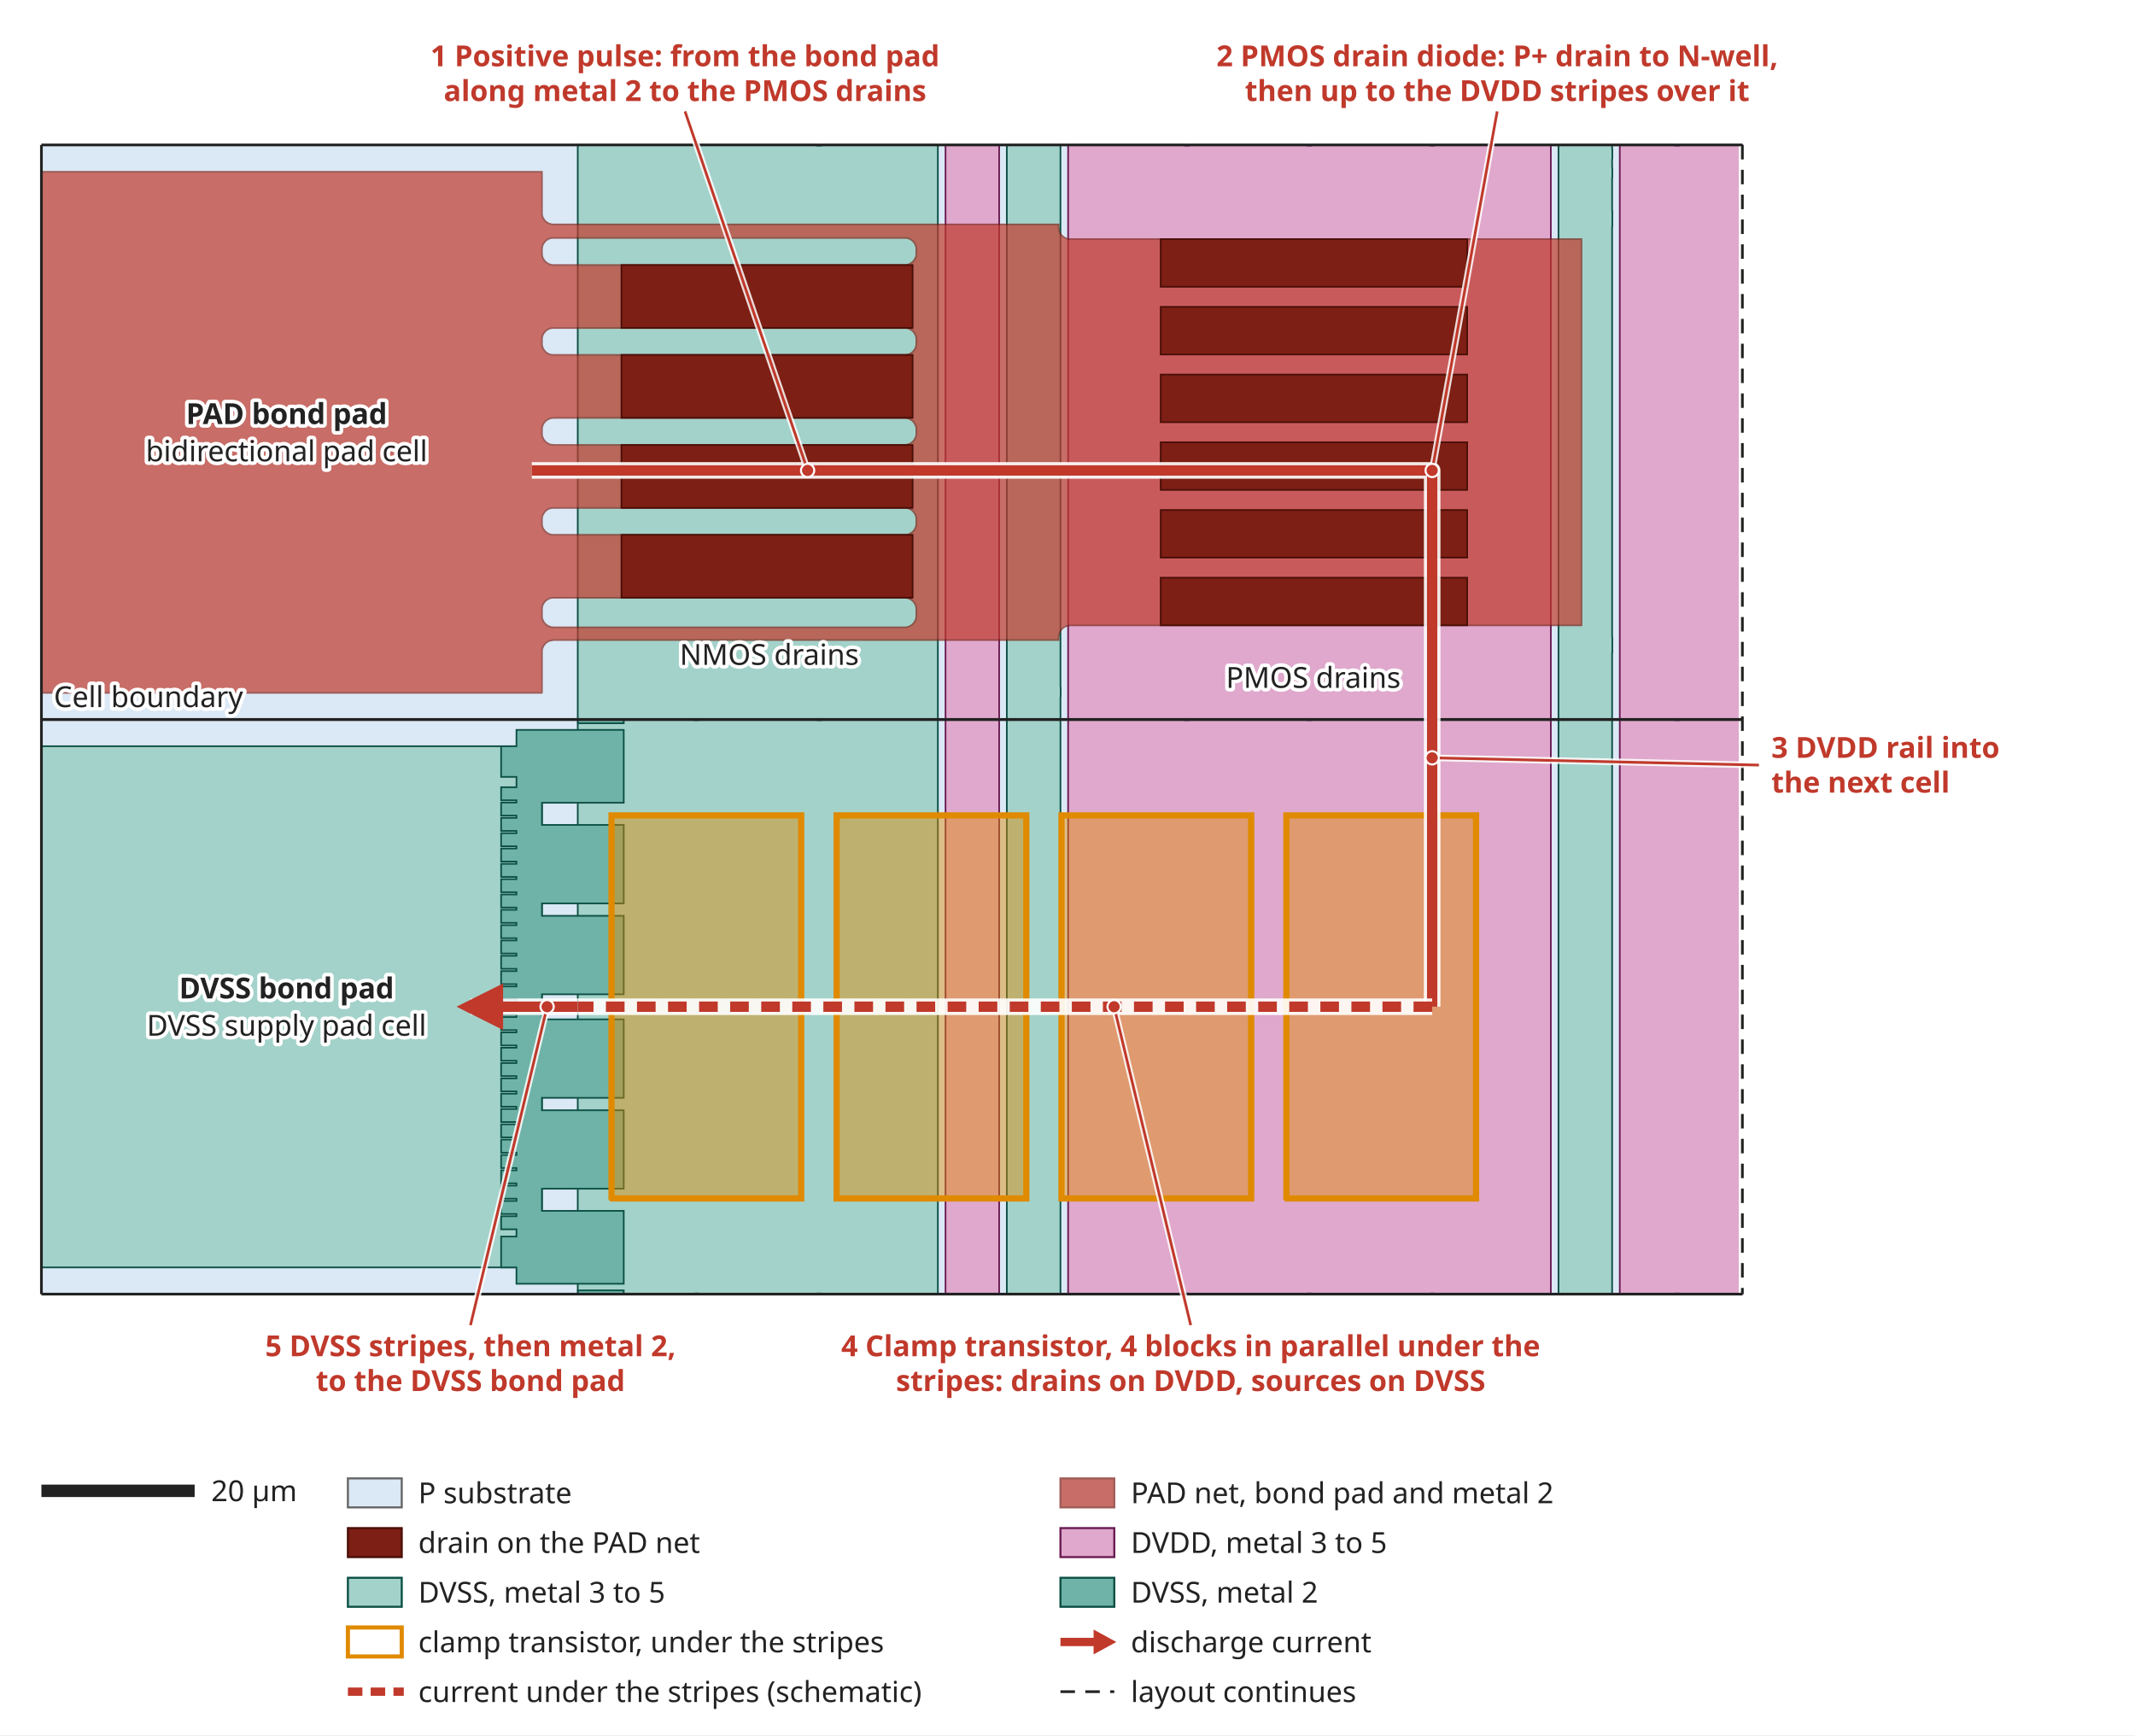
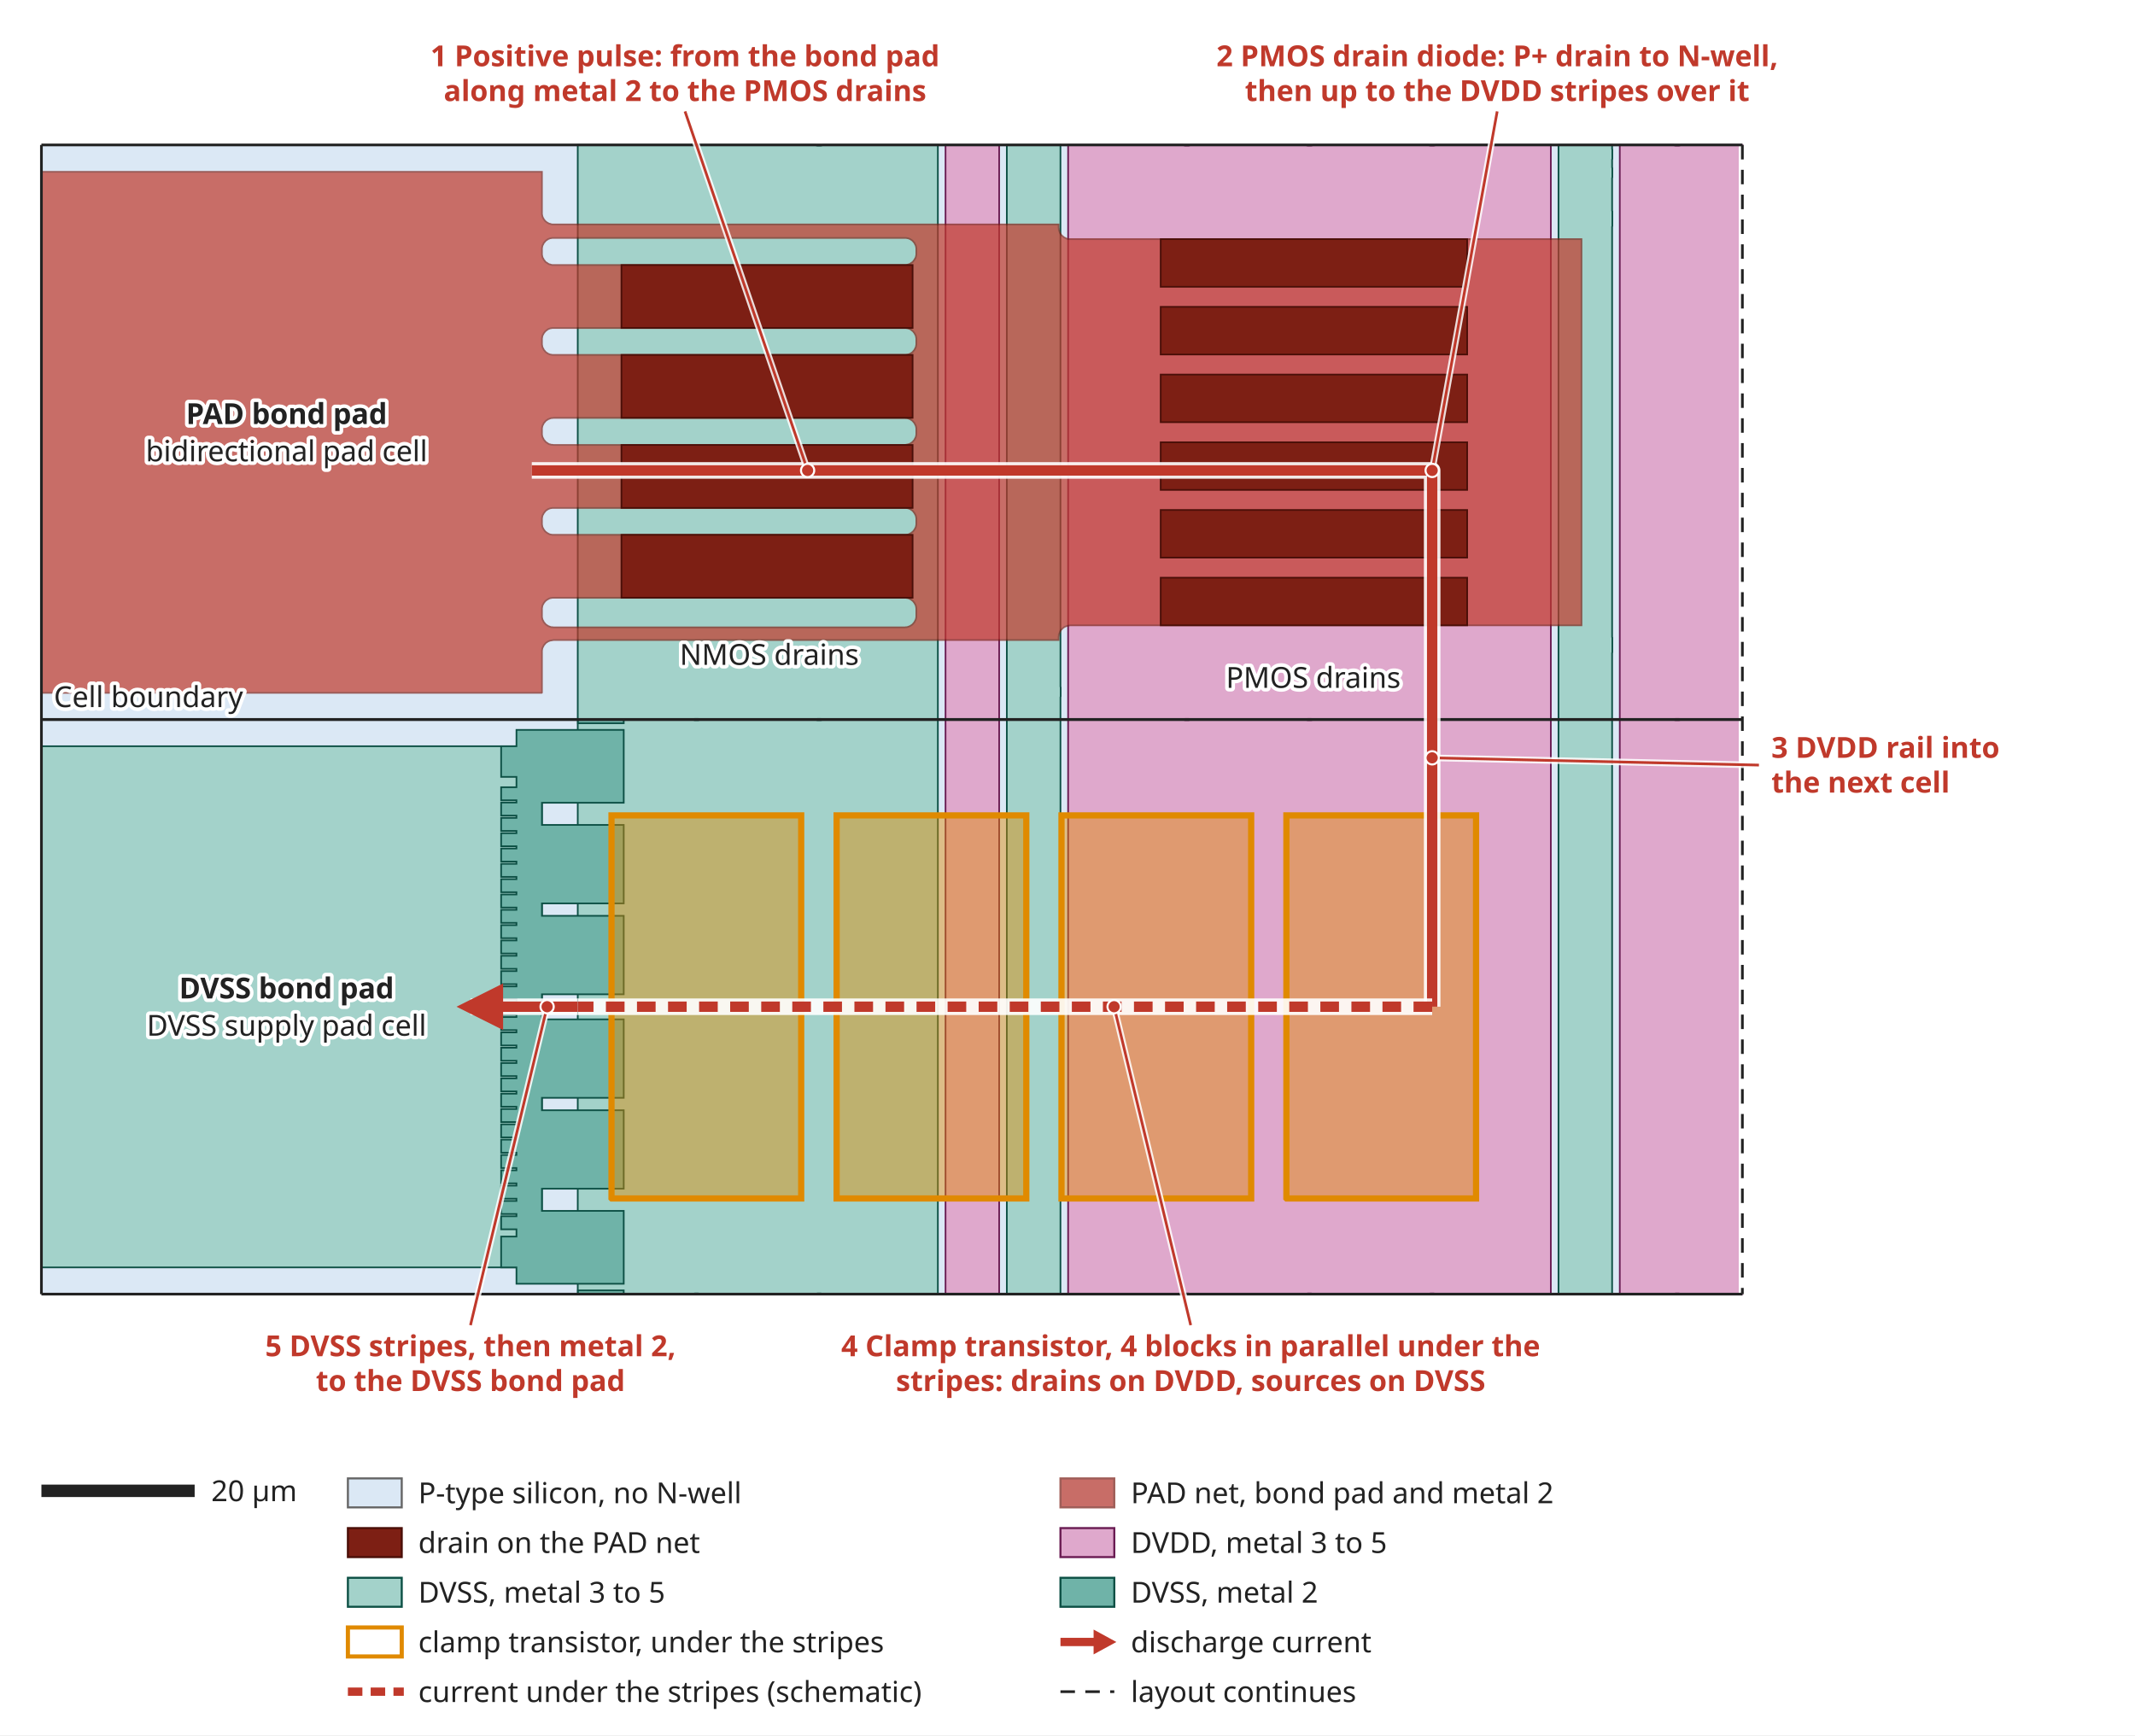
<svg xmlns="http://www.w3.org/2000/svg" width="1031" height="838" viewBox="0 0 1031 838" font-family="sans-serif">
  <defs>
    <pattern id="hatch" width="6" height="6" patternUnits="userSpaceOnUse" patternTransform="rotate(45)">
      <line x1="0" y1="0" x2="0" y2="6" stroke="#222222" stroke-width="1.2" />
    </pattern>
    <marker id="arrow-hot" viewBox="0 0 10 10" refX="7" refY="5" markerWidth="4.5" markerHeight="4.5" orient="auto">
      <path d="M0,0 L10,5 L0,10 z" fill="#c0392b" />
-     </marker>
-     <marker id="arrow-clamp" viewBox="0 0 10 10" refX="7" refY="5" markerWidth="4.5" markerHeight="4.5" orient="auto">
-       <path d="M0,0 L10,5 L0,10 z" fill="#e08a00" />
-     </marker>
-     <marker id="arrow-second" viewBox="0 0 10 10" refX="7" refY="5" markerWidth="4.5" markerHeight="4.5" orient="auto">
-       <path d="M0,0 L10,5 L0,10 z" fill="#1f4e9c" />
    </marker>
    <marker id="arrow-snap" viewBox="0 0 10 10" refX="7" refY="5" markerWidth="4.5" markerHeight="4.5" orient="auto">
      <path d="M0,0 L10,5 L0,10 z" fill="#8e44ad" />
    </marker>
  </defs>
  <rect width="1031" height="838" fill="#ffffff" />
  <rect x="20.0" y="70.0" width="821.4" height="555.0" fill="#dbe8f5" />
  <path d="M515.9,70.0L571.2,70.0L571.3,70.0L571.3,70.0L571.8,70.2L572.3,70.3L572.9,70.3L573.4,70.3L574.0,70.3L574.5,70.2L575.0,70.0L575.0,70.0L575.1,70.0L630.4,70.0L630.5,70.0L630.5,70.0L631.0,70.2L631.5,70.3L632.1,70.3L632.6,70.3L633.2,70.3L633.7,70.2L634.2,70.0L634.2,70.0L634.3,70.0L689.6,70.0L689.7,70.0L689.7,70.0L690.2,70.2L690.7,70.3L691.3,70.3L691.8,70.3L692.4,70.3L692.9,70.2L693.4,70.0L693.4,70.0L693.5,70.0L748.8,70.0L748.9,70.0L748.9,70.1L748.9,347.4L748.9,347.5L748.8,347.5L693.5,347.5L693.4,347.5L693.4,347.5L692.9,347.3L692.4,347.2L691.8,347.2L691.3,347.2L690.7,347.2L690.2,347.3L689.7,347.5L689.7,347.5L689.6,347.5L634.3,347.5L634.2,347.5L634.2,347.5L633.7,347.3L633.2,347.2L632.6,347.2L632.1,347.2L631.5,347.2L631.0,347.3L630.5,347.5L630.5,347.5L630.4,347.5L575.1,347.5L575.0,347.5L575.0,347.5L574.5,347.3L574.0,347.2L573.4,347.2L572.9,347.2L572.3,347.2L571.8,347.3L571.3,347.5L571.3,347.5L571.2,347.5L515.9,347.5L515.8,347.5L515.8,347.4L515.8,70.1L515.8,70.0ZM782.3,70.0L808.0,70.0L808.1,70.0L808.1,70.0L808.6,70.2L809.1,70.3L809.7,70.3L810.2,70.3L810.8,70.3L811.3,70.2L811.8,70.0L811.8,70.0L811.9,70.0L841.4,70.0L841.4,347.5L811.9,347.5L811.8,347.5L811.8,347.5L811.3,347.3L810.8,347.2L810.2,347.2L809.7,347.2L809.1,347.2L808.6,347.3L808.1,347.5L808.1,347.5L808.0,347.5L782.3,347.5L782.2,347.5L782.2,347.4L782.2,70.1L782.2,70.0ZM456.7,70.0L482.4,70.0L482.5,70.0L482.5,70.1L482.5,347.4L482.5,347.5L482.4,347.5L456.7,347.5L456.6,347.5L456.6,347.4L456.6,70.1L456.6,70.0Z" fill="#dfa8cc" stroke="#6a1c53" stroke-width="0.8" fill-rule="evenodd" opacity="1.0" />
  <path d="M752.7,70.0L778.4,70.0L778.5,70.0L778.5,70.1L778.5,71.3L778.5,72.0L778.6,72.2L778.6,72.2L778.6,72.5L778.6,72.6L778.6,76.4L778.6,76.5L778.6,76.8L778.6,76.8L778.5,77.0L778.5,77.7L778.5,80.2L778.5,80.9L778.6,81.1L778.6,81.1L778.6,81.4L778.6,81.5L778.6,85.3L778.6,85.4L778.6,85.7L778.6,85.7L778.5,85.9L778.5,86.6L778.5,101.1L778.5,101.8L778.6,102.0L778.6,102.0L778.6,102.3L778.6,102.4L778.6,108.8L778.6,109.0L778.6,109.2L778.6,109.2L778.5,109.5L778.5,110.1L778.5,307.0L778.5,307.7L778.6,307.9L778.6,307.9L778.6,308.2L778.6,308.3L778.6,314.7L778.6,314.8L778.6,315.1L778.6,315.1L778.5,315.3L778.5,316.0L778.5,347.4L778.5,347.5L778.4,347.5L752.7,347.5L752.6,347.5L752.6,347.4L752.6,70.1L752.6,70.0ZM279.1,70.0L334.4,70.0L334.5,70.0L334.5,70.0L335.0,70.2L335.5,70.3L336.1,70.3L336.6,70.3L337.2,70.3L337.7,70.2L338.2,70.0L338.2,70.0L338.3,70.0L393.6,70.0L393.7,70.0L393.7,70.0L394.2,70.2L394.7,70.3L395.3,70.3L395.8,70.3L396.4,70.3L396.9,70.2L397.4,70.0L397.4,70.0L397.5,70.0L452.8,70.0L452.9,70.0L452.9,70.1L452.9,347.4L452.9,347.5L452.8,347.5L397.5,347.5L397.4,347.5L397.4,347.5L396.9,347.3L396.4,347.2L395.8,347.2L395.3,347.2L394.7,347.2L394.2,347.3L393.7,347.5L393.7,347.5L393.6,347.5L338.3,347.5L338.2,347.5L338.2,347.5L337.7,347.3L337.2,347.2L336.6,347.2L336.1,347.2L335.5,347.2L335.0,347.3L334.5,347.5L334.5,347.5L334.4,347.5L279.1,347.5L279.0,347.5L279.0,347.4L279.0,70.1L279.0,70.0ZM486.3,70.0L512.0,70.0L512.1,70.0L512.1,70.1L512.1,330.9L512.1,331.6L512.2,332.0L512.2,332.1L512.2,332.3L512.2,336.0L512.2,336.2L512.2,336.3L512.1,336.7L512.1,337.4L512.1,347.4L512.1,347.5L512.0,347.5L486.3,347.5L486.2,347.5L486.2,347.4L486.2,70.1L486.2,70.0Z" fill="#a3d2ca" stroke="#0d5045" stroke-width="0.8" fill-rule="evenodd" opacity="1.0" />
  <path d="M515.9,347.5L571.2,347.5L571.3,347.5L571.3,347.5L571.8,347.7L572.3,347.8L572.9,347.8L573.4,347.8L574.0,347.8L574.5,347.7L575.0,347.5L575.0,347.5L575.1,347.5L630.4,347.5L630.5,347.5L630.5,347.5L631.0,347.7L631.5,347.8L632.1,347.8L632.6,347.8L633.2,347.8L633.7,347.7L634.2,347.5L634.2,347.5L634.3,347.5L689.6,347.5L689.7,347.5L689.7,347.5L690.2,347.7L690.7,347.8L691.3,347.8L691.8,347.8L692.4,347.8L692.9,347.7L693.4,347.5L693.4,347.5L693.5,347.5L748.8,347.5L748.9,347.5L748.9,347.6L748.9,624.9L748.9,625.0L748.8,625.0L693.5,625.0L693.4,625.0L693.4,625.0L692.9,624.8L692.4,624.7L691.8,624.7L691.3,624.7L690.7,624.7L690.2,624.8L689.7,625.0L689.7,625.0L689.6,625.0L634.3,625.0L634.2,625.0L634.2,625.0L633.7,624.8L633.2,624.7L632.6,624.7L632.1,624.7L631.5,624.7L631.0,624.8L630.5,625.0L630.5,625.0L630.4,625.0L575.1,625.0L575.0,625.0L575.0,625.0L574.5,624.8L574.0,624.7L573.4,624.7L572.9,624.7L572.3,624.7L571.8,624.8L571.3,625.0L571.3,625.0L571.2,625.0L515.9,625.0L515.8,625.0L515.8,624.9L515.8,347.6L515.8,347.5ZM782.3,347.5L808.0,347.5L808.1,347.5L808.1,347.5L808.6,347.7L809.1,347.8L809.7,347.8L810.2,347.8L810.8,347.8L811.3,347.7L811.8,347.5L811.8,347.5L811.9,347.5L841.4,347.5L841.4,625.0L811.9,625.0L811.8,625.0L811.8,625.0L811.3,624.8L810.8,624.7L810.2,624.7L809.7,624.7L809.1,624.7L808.6,624.8L808.1,625.0L808.1,625.0L808.0,625.0L782.3,625.0L782.2,625.0L782.2,624.9L782.2,347.6L782.2,347.5ZM456.7,347.5L482.4,347.5L482.5,347.5L482.5,347.6L482.5,624.9L482.5,625.0L482.4,625.0L456.7,625.0L456.6,625.0L456.6,624.9L456.6,347.6L456.6,347.5Z" fill="#dfa8cc" stroke="#6a1c53" stroke-width="0.8" fill-rule="evenodd" opacity="1.0" />
  <path d="M279.1,347.5L334.4,347.5L334.5,347.5L334.5,347.5L335.0,347.7L335.5,347.8L336.1,347.8L336.6,347.8L337.2,347.8L337.7,347.7L338.2,347.5L338.2,347.5L338.3,347.5L393.6,347.5L393.7,347.5L393.7,347.5L394.2,347.7L394.7,347.8L395.3,347.8L395.8,347.8L396.4,347.8L396.9,347.7L397.4,347.5L397.4,347.5L397.5,347.5L452.8,347.5L452.9,347.5L452.9,347.6L452.9,624.9L452.9,625.0L452.8,625.0L397.5,625.0L397.4,625.0L397.4,625.0L396.9,624.8L396.4,624.7L395.8,624.7L395.3,624.7L394.7,624.7L394.2,624.8L393.7,625.0L393.7,625.0L393.6,625.0L338.3,625.0L338.2,625.0L338.2,625.0L337.7,624.8L337.2,624.7L336.6,624.7L336.1,624.7L335.5,624.7L335.0,624.8L334.5,625.0L334.5,625.0L334.4,625.0L279.1,625.0L279.0,625.0L279.0,624.9L279.0,347.6L279.0,347.5ZM20.1,360.4L261.6,360.4L261.7,360.5L261.7,360.6L261.7,611.9L261.7,612.0L261.6,612.1L20.1,612.1L20.0,612.0L20.0,611.9L20.0,360.6L20.0,360.5ZM752.7,347.5L778.4,347.5L778.5,347.5L778.5,347.6L778.5,624.9L778.5,625.0L778.4,625.0L752.7,625.0L752.6,625.0L752.6,624.9L752.6,347.6L752.6,347.5ZM486.3,347.5L512.0,347.5L512.1,347.5L512.1,347.6L512.1,624.9L512.1,625.0L512.0,625.0L486.3,625.0L486.2,625.0L486.2,624.9L486.2,347.6L486.2,347.5Z" fill="#a3d2ca" stroke="#0d5045" stroke-width="0.8" fill-rule="evenodd" opacity="1.0" />
  <path d="M249.4,352.5L270.4,352.5L271.4,352.5L301.2,352.5L301.2,387.7L271.4,387.7L270.4,387.7L261.7,387.7L261.7,398.4L270.4,398.4L271.4,398.4L301.2,398.4L301.2,436.3L271.4,436.3L270.4,436.3L261.7,436.3L261.7,442.3L270.4,442.3L271.4,442.3L301.2,442.3L301.2,480.2L271.4,480.2L270.4,480.2L261.7,480.2L261.7,492.3L270.4,492.3L271.4,492.3L301.2,492.3L301.2,530.2L271.4,530.2L270.4,530.2L261.7,530.2L261.7,536.2L270.4,536.2L271.4,536.2L301.2,536.2L301.2,574.1L271.4,574.1L270.4,574.1L261.7,574.1L261.7,584.8L270.4,584.8L271.4,584.8L301.2,584.8L301.2,620.0L271.4,620.0L270.4,620.0L249.4,620.0L249.4,612.1L242.0,612.1L242.0,597.2L249.4,597.2L249.4,593.7L242.0,593.7L242.0,587.4L249.4,587.4L249.4,586.3L242.0,586.3L242.0,580.0L249.4,580.0L249.4,578.9L242.0,578.9L242.0,572.6L249.4,572.6L249.4,571.5L242.0,571.5L242.0,565.2L249.4,565.2L249.4,564.1L242.0,564.1L242.0,557.8L249.4,557.8L249.4,556.7L242.0,556.7L242.0,550.4L249.4,550.4L249.4,549.3L242.0,549.3L242.0,543.0L249.4,543.0L249.4,541.9L242.0,541.9L242.0,535.6L249.4,535.6L249.4,534.5L242.0,534.5L242.0,528.2L249.4,528.2L249.4,527.1L242.0,527.1L242.0,520.8L249.4,520.8L249.4,519.7L242.0,519.7L242.0,513.4L249.4,513.4L249.4,512.3L242.0,512.3L242.0,506.0L249.4,506.0L249.4,504.9L242.0,504.9L242.0,498.6L249.4,498.6L249.4,497.5L242.0,497.5L242.0,491.2L249.4,491.2L249.4,490.1L242.0,490.1L242.0,483.8L249.4,483.8L249.4,482.7L242.0,482.7L242.0,476.4L249.4,476.4L249.4,475.3L242.0,475.3L242.0,469.0L249.4,469.0L249.4,467.9L242.0,467.9L242.0,461.6L249.4,461.6L249.4,460.5L242.0,460.5L242.0,454.2L249.4,454.2L249.4,453.1L242.0,453.1L242.0,446.8L249.4,446.8L249.4,445.7L242.0,445.7L242.0,439.4L249.4,439.4L249.4,438.3L242.0,438.3L242.0,432.0L249.4,432.0L249.4,430.9L242.0,430.9L242.0,424.6L249.4,424.6L249.4,423.5L242.0,423.5L242.0,417.2L249.4,417.2L249.4,416.1L242.0,416.1L242.0,409.8L249.4,409.8L249.4,408.7L242.0,408.7L242.0,402.4L249.4,402.4L249.4,401.3L242.0,401.3L242.0,395.0L249.4,395.0L249.4,393.9L242.0,393.9L242.0,387.6L249.4,387.6L249.4,386.5L242.0,386.5L242.0,380.2L249.4,380.2L249.4,375.2L242.0,375.2L242.0,360.4L249.4,360.4ZM279.1,623.2L301.2,623.2L301.2,625.0L279.1,625.0L279.1,624.6ZM279.1,347.5L301.2,347.5L301.2,349.3L279.1,349.3L279.1,347.9Z" fill="#6fb3a8" stroke="#0d5045" stroke-width="0.8" fill-rule="evenodd" opacity="1.0" />
  <path d="M621.2,393.8L622.6,393.8L625.7,393.8L627.1,393.8L630.3,393.8L631.6,393.8L634.8,393.8L636.1,393.8L639.3,393.8L640.6,393.8L643.8,393.8L645.1,393.8L648.3,393.8L649.6,393.8L652.8,393.8L654.2,393.8L657.3,393.8L658.7,393.8L661.9,393.8L663.2,393.8L666.4,393.8L667.7,393.8L670.9,393.8L672.2,393.8L675.4,393.8L676.7,393.8L679.9,393.8L681.2,393.8L684.4,393.8L685.8,393.8L688.9,393.8L690.3,393.8L693.5,393.8L694.8,393.8L698.0,393.8L699.3,393.8L702.5,393.8L703.8,393.8L707.0,393.8L708.3,393.8L711.5,393.8L712.8,393.8L712.8,578.8L711.5,578.8L708.3,578.8L707.0,578.8L703.8,578.8L702.5,578.8L699.3,578.8L698.0,578.8L694.8,578.8L693.5,578.8L690.3,578.8L688.9,578.8L685.8,578.8L684.4,578.8L681.2,578.8L679.9,578.8L676.7,578.8L675.4,578.8L672.2,578.8L670.9,578.8L667.7,578.8L666.4,578.8L663.2,578.8L661.9,578.8L658.7,578.8L657.3,578.8L654.2,578.8L652.8,578.8L649.6,578.8L648.3,578.8L645.1,578.8L643.8,578.8L640.6,578.8L639.3,578.8L636.1,578.8L634.8,578.8L631.6,578.8L630.3,578.8L627.1,578.8L625.7,578.8L622.6,578.8L621.2,578.8ZM512.6,393.8L513.9,393.8L517.1,393.8L518.4,393.8L521.6,393.8L523.0,393.8L526.1,393.8L527.5,393.8L530.7,393.8L532.0,393.8L535.2,393.8L536.5,393.8L539.7,393.8L541.0,393.8L544.2,393.8L545.5,393.8L548.7,393.8L550.0,393.8L553.2,393.8L554.6,393.8L557.7,393.8L559.1,393.8L562.3,393.8L563.6,393.8L566.8,393.8L568.1,393.8L571.3,393.8L572.6,393.8L575.8,393.8L577.1,393.8L580.3,393.8L581.6,393.8L584.8,393.8L586.2,393.8L589.3,393.8L590.7,393.8L593.9,393.8L595.2,393.8L598.4,393.8L599.7,393.8L602.9,393.8L604.2,393.8L604.2,578.8L602.9,578.8L599.7,578.8L598.4,578.8L595.2,578.8L593.9,578.8L590.7,578.8L589.3,578.8L586.2,578.8L584.8,578.8L581.6,578.8L580.3,578.8L577.1,578.8L575.8,578.8L572.6,578.8L571.3,578.8L568.1,578.8L566.8,578.8L563.6,578.8L562.3,578.8L559.1,578.8L557.7,578.8L554.6,578.8L553.2,578.8L550.0,578.8L548.7,578.8L545.5,578.8L544.2,578.8L541.0,578.8L539.7,578.8L536.5,578.8L535.2,578.8L532.0,578.8L530.7,578.8L527.5,578.8L526.1,578.8L523.0,578.8L521.6,578.8L518.4,578.8L517.1,578.8L513.9,578.8L512.6,578.8ZM404.0,393.8L405.3,393.8L408.5,393.8L409.8,393.8L413.0,393.8L414.3,393.8L417.5,393.8L418.8,393.8L422.0,393.8L423.4,393.8L426.5,393.8L427.9,393.8L431.1,393.8L432.4,393.8L435.6,393.8L436.9,393.8L440.1,393.8L441.4,393.8L444.6,393.8L445.9,393.8L449.1,393.8L450.4,393.8L453.6,393.8L455.0,393.8L458.1,393.8L459.5,393.8L462.6,393.8L464.0,393.8L467.2,393.8L468.5,393.8L471.7,393.8L473.0,393.8L476.2,393.8L477.5,393.8L480.7,393.8L482.0,393.8L485.2,393.8L486.6,393.8L489.7,393.8L491.1,393.8L494.2,393.8L495.6,393.8L495.6,578.8L494.2,578.8L491.1,578.8L489.7,578.8L486.6,578.8L485.2,578.8L482.0,578.8L480.7,578.8L477.5,578.8L476.2,578.8L473.0,578.8L471.7,578.8L468.5,578.8L467.2,578.8L464.0,578.8L462.6,578.8L459.5,578.8L458.1,578.8L455.0,578.8L453.6,578.8L450.4,578.8L449.1,578.8L445.9,578.8L444.6,578.8L441.4,578.8L440.1,578.8L436.9,578.8L435.6,578.8L432.4,578.8L431.1,578.8L427.9,578.8L426.5,578.8L423.4,578.8L422.0,578.8L418.8,578.8L417.5,578.8L414.3,578.8L413.0,578.8L409.8,578.8L408.5,578.8L405.3,578.8L404.0,578.8ZM295.3,393.8L296.7,393.8L299.8,393.8L301.2,393.8L304.4,393.8L305.7,393.8L308.9,393.8L310.2,393.8L313.4,393.8L314.7,393.8L317.9,393.8L319.2,393.8L322.4,393.8L323.8,393.8L326.9,393.8L328.3,393.8L331.4,393.8L332.8,393.8L336.0,393.8L337.3,393.8L340.5,393.8L341.8,393.8L345.0,393.8L346.3,393.8L349.5,393.8L350.8,393.8L354.0,393.8L355.3,393.8L358.5,393.8L359.9,393.8L363.0,393.8L364.4,393.8L367.6,393.8L368.9,393.8L372.1,393.8L373.4,393.8L376.6,393.8L377.9,393.8L381.1,393.8L382.4,393.8L385.6,393.8L386.9,393.8L386.9,578.8L385.6,578.8L382.4,578.8L381.1,578.8L377.9,578.8L376.6,578.8L373.4,578.8L372.1,578.8L368.9,578.8L367.6,578.8L364.4,578.8L363.0,578.8L359.9,578.8L358.5,578.8L355.3,578.8L354.0,578.8L350.8,578.8L349.5,578.8L346.3,578.8L345.0,578.8L341.8,578.8L340.5,578.8L337.3,578.8L336.0,578.8L332.8,578.8L331.4,578.8L328.3,578.8L326.9,578.8L323.8,578.8L322.4,578.8L319.2,578.8L317.9,578.8L314.7,578.8L313.4,578.8L310.2,578.8L308.9,578.8L305.7,578.8L304.4,578.8L301.2,578.8L299.8,578.8L296.7,578.8L295.3,578.8Z" fill="#e08a00" stroke="#8a5500" stroke-width="0.8" fill-rule="evenodd" opacity="0.45" />
  <path d="M20.1,83.0L261.6,83.0L261.7,83.0L261.7,83.1L261.7,102.8L261.7,103.4L261.8,103.9L261.9,104.4L262.1,105.0L262.4,105.5L262.6,105.9L263.0,106.4L263.3,106.8L263.7,107.1L264.2,107.5L264.6,107.7L265.1,108.0L265.6,108.1L266.2,108.3L266.7,108.4L267.3,108.4L511.1,108.4L511.2,108.4L511.2,108.5L511.2,109.9L511.3,110.5L511.3,111.0L511.5,111.6L511.7,112.1L511.9,112.6L512.2,113.0L512.5,113.5L512.9,113.9L513.3,114.2L513.7,114.6L514.2,114.8L514.7,115.1L515.2,115.3L515.7,115.4L516.2,115.5L516.8,115.5L763.6,115.5L763.7,115.5L763.7,115.6L763.7,301.9L763.7,302.0L763.6,302.0L516.8,302.0L516.2,302.1L515.7,302.2L515.2,302.3L514.7,302.5L514.2,302.7L513.7,303.0L513.3,303.3L512.9,303.7L512.5,304.1L512.2,304.5L511.9,305.0L511.7,305.5L511.5,306.0L511.3,306.5L511.3,307.1L511.2,307.6L511.2,309.0L511.2,309.1L511.1,309.1L267.3,309.1L266.7,309.2L266.2,309.3L265.6,309.4L265.1,309.6L264.6,309.8L264.2,310.1L263.7,310.4L263.3,310.8L263.0,311.2L262.6,311.6L262.4,312.1L262.1,312.6L261.9,313.1L261.8,313.6L261.7,314.2L261.7,314.7L261.7,334.4L261.7,334.5L261.6,334.6L20.1,334.6L20.0,334.5L20.0,334.4L20.0,83.1L20.0,83.0ZM267.3,201.8L266.7,201.9L266.2,201.9L265.6,202.1L265.1,202.3L264.6,202.5L264.2,202.8L263.7,203.1L263.3,203.5L263.0,203.9L262.6,204.3L262.4,204.8L262.1,205.3L261.9,205.8L261.8,206.3L261.7,206.8L261.7,207.4L261.7,209.3L261.7,209.9L261.8,210.4L261.9,210.9L262.1,211.4L262.4,211.9L262.6,212.4L263.0,212.8L263.3,213.2L263.7,213.6L264.2,213.9L264.6,214.2L265.1,214.5L265.6,214.6L266.2,214.8L266.7,214.8L267.3,214.9L299.7,214.9L300.0,214.9L300.2,214.9L437.0,214.9L437.5,214.8L438.0,214.7L438.6,214.6L439.1,214.4L439.6,214.2L440.0,213.9L440.5,213.6L440.9,213.2L441.2,212.8L441.6,212.4L441.8,211.9L442.1,211.4L442.3,210.9L442.4,210.4L442.5,209.8L442.5,209.3L442.5,207.4L442.5,206.8L442.4,206.3L442.3,205.8L442.1,205.3L441.8,204.8L441.6,204.3L441.2,203.9L440.9,203.5L440.5,203.1L440.0,202.8L439.6,202.5L439.1,202.3L438.6,202.1L438.0,201.9L437.5,201.9L437.0,201.8ZM267.3,288.7L266.7,288.7L266.2,288.8L265.6,288.9L265.1,289.1L264.6,289.4L264.2,289.6L263.7,290.0L263.3,290.3L263.0,290.7L262.6,291.2L262.4,291.6L262.1,292.1L261.9,292.6L261.8,293.2L261.7,293.7L261.7,294.3L261.7,297.4L261.7,298.0L261.8,298.5L261.9,299.0L262.1,299.5L262.4,300.0L262.6,300.5L263.0,300.9L263.3,301.3L263.7,301.7L264.2,302.0L264.6,302.3L265.1,302.5L265.6,302.7L266.2,302.9L266.7,302.9L267.3,303.0L437.0,303.0L437.5,302.9L438.0,302.9L438.6,302.7L439.1,302.5L439.6,302.3L440.0,302.0L440.5,301.7L440.9,301.3L441.2,300.9L441.6,300.5L441.8,300.0L442.1,299.5L442.3,299.0L442.4,298.5L442.5,298.0L442.5,297.4L442.5,294.3L442.5,293.7L442.4,293.2L442.3,292.6L442.1,292.1L441.8,291.6L441.6,291.2L441.2,290.7L440.9,290.3L440.5,290.0L440.0,289.6L439.6,289.4L439.1,289.1L438.6,288.9L438.0,288.8L437.5,288.7L437.0,288.7ZM267.3,245.3L266.7,245.3L266.2,245.4L265.6,245.5L265.1,245.7L264.6,245.9L264.2,246.2L263.7,246.5L263.3,246.9L263.0,247.3L262.6,247.8L262.4,248.2L262.1,248.7L261.9,249.2L261.8,249.8L261.7,250.3L261.7,250.8L261.7,252.7L261.7,253.3L261.8,253.8L261.9,254.4L262.1,254.9L262.4,255.4L262.6,255.8L263.0,256.3L263.3,256.7L263.7,257.0L264.2,257.4L264.6,257.6L265.1,257.9L265.6,258.1L266.2,258.2L266.7,258.3L267.3,258.3L437.0,258.3L437.5,258.3L438.0,258.2L438.6,258.1L439.1,257.9L439.6,257.6L440.0,257.4L440.5,257.0L440.9,256.7L441.2,256.3L441.6,255.8L441.8,255.4L442.1,254.9L442.3,254.4L442.4,253.8L442.5,253.3L442.5,252.7L442.5,250.8L442.5,250.3L442.4,249.8L442.3,249.2L442.1,248.7L441.8,248.2L441.6,247.8L441.2,247.3L440.9,246.9L440.5,246.5L440.0,246.2L439.6,245.9L439.1,245.7L438.6,245.5L438.0,245.4L437.5,245.3L437.0,245.3ZM267.3,158.4L266.7,158.4L266.2,158.5L265.6,158.6L265.1,158.8L264.6,159.0L264.2,159.3L263.7,159.7L263.3,160.0L263.0,160.4L262.6,160.9L262.4,161.3L262.1,161.8L261.9,162.3L261.8,162.9L261.7,163.4L261.7,163.9L261.7,165.9L261.7,166.4L261.8,166.9L261.9,167.5L262.1,168.0L262.4,168.5L262.6,169.0L263.0,169.4L263.3,169.8L263.7,170.2L264.2,170.5L264.6,170.8L265.1,171.0L265.6,171.2L266.2,171.3L266.7,171.4L267.3,171.4L437.0,171.4L437.5,171.4L438.0,171.3L438.6,171.2L439.1,171.0L439.6,170.8L440.0,170.5L440.5,170.2L440.9,169.8L441.2,169.4L441.6,169.0L441.8,168.5L442.1,168.0L442.3,167.5L442.4,166.9L442.5,166.4L442.5,165.9L442.5,163.9L442.5,163.4L442.4,162.9L442.3,162.3L442.1,161.8L441.8,161.3L441.6,160.9L441.2,160.4L440.9,160.0L440.5,159.7L440.0,159.3L439.6,159.0L439.1,158.8L438.6,158.6L438.0,158.5L437.5,158.4L437.0,158.4ZM267.3,114.9L266.7,114.9L266.2,115.0L265.6,115.1L265.1,115.3L264.6,115.5L264.2,115.8L263.7,116.1L263.3,116.5L263.0,116.9L262.6,117.3L262.4,117.8L262.1,118.3L261.9,118.8L261.8,119.3L261.7,119.9L261.7,120.4L261.7,122.4L261.7,123.0L261.8,123.5L261.9,124.0L262.1,124.6L262.4,125.0L262.6,125.5L263.0,125.9L263.3,126.4L263.7,126.7L264.2,127.0L264.6,127.3L265.1,127.6L265.6,127.7L266.2,127.9L266.7,128.0L267.3,128.0L437.0,128.0L437.5,128.0L438.0,127.9L438.6,127.7L439.1,127.6L439.6,127.3L440.0,127.0L440.5,126.7L440.9,126.4L441.2,125.9L441.6,125.5L441.8,125.0L442.1,124.6L442.3,124.0L442.4,123.5L442.5,123.0L442.5,122.4L442.5,120.4L442.5,119.9L442.4,119.3L442.3,118.8L442.1,118.3L441.8,117.8L441.6,117.3L441.2,116.9L440.9,116.5L440.5,116.1L440.0,115.8L439.6,115.5L439.1,115.3L438.6,115.1L438.0,115.0L437.5,114.9L437.0,114.9Z" fill="#c0392b" stroke="#7d1f14" stroke-width="0.8" fill-rule="evenodd" opacity="0.7" />
  <path d="M560.5,279.0L708.5,279.0L708.5,279.3L708.5,289.9L708.5,291.2L708.5,301.7L708.5,302.0L560.5,302.0L560.5,301.7L560.5,291.2L560.5,289.9L560.5,279.3ZM560.5,246.3L708.5,246.3L708.5,246.6L708.5,257.2L708.5,258.5L708.5,269.0L708.5,269.3L560.5,269.3L560.5,269.0L560.5,258.5L560.5,257.2L560.5,246.6ZM560.5,213.6L708.5,213.6L708.5,213.9L708.5,224.5L708.5,225.8L708.5,236.3L708.5,236.6L560.5,236.6L560.5,236.3L560.5,225.8L560.5,224.5L560.5,213.9ZM560.5,180.9L708.5,180.9L708.5,181.2L708.5,191.7L708.5,193.1L708.5,203.6L708.5,203.9L560.5,203.9L560.5,203.6L560.5,193.1L560.5,191.7L560.5,181.2ZM560.5,148.2L708.5,148.2L708.5,148.5L708.5,159.0L708.5,160.4L708.5,170.9L708.5,171.2L560.5,171.2L560.5,170.9L560.5,160.4L560.5,159.0L560.5,148.5ZM560.5,115.5L708.5,115.5L708.5,115.8L708.5,126.3L708.5,127.7L708.5,138.2L708.5,138.5L560.5,138.5L560.5,138.2L560.5,127.7L560.5,126.3L560.5,115.8ZM300.1,258.3L440.7,258.3L440.7,272.8L440.7,274.2L440.7,288.7L300.1,288.7L300.1,274.2L300.1,272.8ZM300.1,214.9L440.7,214.9L440.7,229.4L440.7,230.7L440.7,245.3L300.1,245.3L300.1,230.7L300.1,229.4ZM300.1,171.4L440.7,171.4L440.7,186.0L440.7,187.3L440.7,201.8L300.1,201.8L300.1,187.3L300.1,186.0ZM300.1,128.0L440.7,128.0L440.7,142.5L440.7,143.9L440.7,158.4L300.1,158.4L300.1,143.9L300.1,142.5Z" fill="#7d1f14" stroke="#4a0f08" stroke-width="0.8" fill-rule="evenodd" opacity="1.0" />
  <line x1="20.0" y1="70.0" x2="20.0" y2="625.0" stroke="#222222" stroke-width="1.3" />
  <line x1="841.4" y1="70.0" x2="841.4" y2="625.0" stroke="#ffffff" stroke-width="3.5" />
  <line x1="841.4" y1="70.0" x2="841.4" y2="625.0" stroke="#222222" stroke-width="1.3" stroke-dasharray="7,5" />
  <line x1="20.0" y1="70.0" x2="841.4" y2="70.0" stroke="#222222" stroke-width="1.3" />
  <line x1="20.0" y1="625.0" x2="841.4" y2="625.0" stroke="#222222" stroke-width="1.3" />
  <path d="M621.3,393.8L712.8,393.8L712.8,393.8L712.8,393.8L712.8,578.7L712.8,578.7L712.8,578.8L621.3,578.8L621.2,578.7L621.2,578.7L621.2,393.8L621.2,393.8ZM512.6,393.8L604.2,393.8L604.2,393.8L604.2,393.8L604.2,578.7L604.2,578.7L604.2,578.8L512.6,578.8L512.6,578.7L512.6,578.7L512.6,393.8L512.6,393.8ZM404.0,393.8L495.6,393.8L495.6,393.8L495.6,393.8L495.6,578.7L495.6,578.7L495.6,578.8L404.0,578.8L404.0,578.7L404.0,578.7L404.0,393.8L404.0,393.8ZM295.4,393.8L386.9,393.8L386.9,393.8L386.9,393.8L386.9,578.7L386.9,578.7L386.9,578.8L295.4,578.8L295.3,578.7L295.3,578.7L295.3,393.8L295.3,393.8Z" fill="none" stroke="#e08a00" stroke-width="3.0" />
  <line x1="20.0" y1="347.5" x2="841.4" y2="347.5" stroke="#222222" stroke-width="1.4" />
  <text x="138.4" y="204.8" text-anchor="middle" font-size="14" fill="#222222" font-weight="bold" stroke="#ffffff" stroke-width="3.5" paint-order="stroke" stroke-linejoin="round">PAD bond pad</text>
  <text x="138.4" y="222.8" text-anchor="middle" font-size="14" fill="#222222" font-weight="normal" stroke="#ffffff" stroke-width="3.5" paint-order="stroke" stroke-linejoin="round">bidirectional pad cell</text>
  <text x="138.4" y="482.2" text-anchor="middle" font-size="14" fill="#222222" font-weight="bold" stroke="#ffffff" stroke-width="3.5" paint-order="stroke" stroke-linejoin="round">DVSS bond pad</text>
  <text x="138.4" y="500.2" text-anchor="middle" font-size="14" fill="#222222" font-weight="normal" stroke="#ffffff" stroke-width="3.5" paint-order="stroke" stroke-linejoin="round">DVSS supply pad cell</text>
  <text x="371.5" y="321.1" text-anchor="middle" font-size="14" fill="#222222" font-weight="normal" stroke="#ffffff" stroke-width="3.5" paint-order="stroke" stroke-linejoin="round">NMOS drains</text>
  <text x="634.2" y="332.2" text-anchor="middle" font-size="14" fill="#222222" font-weight="normal" stroke="#ffffff" stroke-width="3.5" paint-order="stroke" stroke-linejoin="round">PMOS drains</text>
  <text x="26.0" y="341.5" text-anchor="start" font-size="14" fill="#222222" font-weight="normal" stroke="#ffffff" stroke-width="3.5" paint-order="stroke" stroke-linejoin="round">Cell boundary</text>
  <polyline points="256.8,227.2 691.6,227.2 691.6,486.2" fill="none" stroke="#fff" stroke-width="8.0" opacity="0.9" stroke-linejoin="round" />
  <polyline points="256.8,227.2 691.6,227.2 691.6,486.2" fill="none" stroke="#c0392b" stroke-width="5.0" stroke-linejoin="round" />
  <polyline points="691.6,486.2 279.0,486.2" fill="none" stroke="#fff" stroke-width="8.0" opacity="0.9" stroke-linejoin="round" />
  <polyline points="691.6,486.2 279.0,486.2" fill="none" stroke="#c0392b" stroke-width="5.0" stroke-linejoin="round" stroke-dasharray="9,6" />
  <polyline points="279.0,486.2 227.2,486.2" fill="none" stroke="#fff" stroke-width="8.0" opacity="0.9" stroke-linejoin="round" />
  <polyline points="279.0,486.2 227.2,486.2" fill="none" stroke="#c0392b" stroke-width="5.0" stroke-linejoin="round" marker-end="url(#arrow-hot)" />
  <polyline points="330.8,53.8 390.0,227.2" fill="none" stroke="#fff" stroke-width="3.2" opacity="0.85" />
  <polyline points="330.8,53.8 390.0,227.2" fill="none" stroke="#c0392b" stroke-width="1.3" />
  <circle cx="390.0" cy="227.2" r="3.2" fill="#c0392b" stroke="#fff" stroke-width="1" />
  <text x="330.8" y="32.0" text-anchor="middle" font-size="14" fill="#c0392b" font-weight="bold" stroke="#ffffff" stroke-width="3.5" paint-order="stroke" stroke-linejoin="round">1  Positive pulse: from the bond pad</text>
  <text x="330.8" y="48.8" text-anchor="middle" font-size="14" fill="#c0392b" font-weight="bold" stroke="#ffffff" stroke-width="3.5" paint-order="stroke" stroke-linejoin="round">along metal 2 to the PMOS drains</text>
  <polyline points="723.0,53.8 691.6,227.2" fill="none" stroke="#fff" stroke-width="3.2" opacity="0.85" />
  <polyline points="723.0,53.8 691.6,227.2" fill="none" stroke="#c0392b" stroke-width="1.3" />
  <circle cx="691.6" cy="227.2" r="3.2" fill="#c0392b" stroke="#fff" stroke-width="1" />
  <text x="723.0" y="32.0" text-anchor="middle" font-size="14" fill="#c0392b" font-weight="bold" stroke="#ffffff" stroke-width="3.5" paint-order="stroke" stroke-linejoin="round">2  PMOS drain diode: P+ drain to N-well,</text>
  <text x="723.0" y="48.8" text-anchor="middle" font-size="14" fill="#c0392b" font-weight="bold" stroke="#ffffff" stroke-width="3.5" paint-order="stroke" stroke-linejoin="round">then up to the DVDD stripes over it</text>
  <polyline points="227.2,640.0 264.2,486.2" fill="none" stroke="#fff" stroke-width="3.2" opacity="0.85" />
  <polyline points="227.2,640.0 264.2,486.2" fill="none" stroke="#c0392b" stroke-width="1.3" />
  <circle cx="264.2" cy="486.2" r="3.2" fill="#c0392b" stroke="#fff" stroke-width="1" />
  <text x="227.2" y="655.0" text-anchor="middle" font-size="14" fill="#c0392b" font-weight="bold" stroke="#ffffff" stroke-width="3.5" paint-order="stroke" stroke-linejoin="round">5  DVSS stripes, then metal 2,</text>
  <text x="227.2" y="671.8" text-anchor="middle" font-size="14" fill="#c0392b" font-weight="bold" stroke="#ffffff" stroke-width="3.5" paint-order="stroke" stroke-linejoin="round">to the DVSS bond pad</text>
  <polyline points="575.0,640.0 538.0,486.2" fill="none" stroke="#fff" stroke-width="3.2" opacity="0.85" />
  <polyline points="575.0,640.0 538.0,486.2" fill="none" stroke="#c0392b" stroke-width="1.3" />
  <circle cx="538.0" cy="486.2" r="3.2" fill="#c0392b" stroke="#fff" stroke-width="1" />
  <text x="575.0" y="655.0" text-anchor="middle" font-size="14" fill="#c0392b" font-weight="bold" stroke="#ffffff" stroke-width="3.5" paint-order="stroke" stroke-linejoin="round">4  Clamp transistor, 4 blocks in parallel under the</text>
  <text x="575.0" y="671.8" text-anchor="middle" font-size="14" fill="#c0392b" font-weight="bold" stroke="#ffffff" stroke-width="3.5" paint-order="stroke" stroke-linejoin="round">stripes: drains on DVDD, sources on DVSS</text>
  <polyline points="849.4,369.5 691.6,366.0" fill="none" stroke="#fff" stroke-width="3.2" opacity="0.85" />
  <polyline points="849.4,369.5 691.6,366.0" fill="none" stroke="#c0392b" stroke-width="1.3" />
  <circle cx="691.6" cy="366.0" r="3.2" fill="#c0392b" stroke="#fff" stroke-width="1" />
  <text x="855.4" y="366.0" text-anchor="start" font-size="14" fill="#c0392b" font-weight="bold" stroke="#ffffff" stroke-width="3.5" paint-order="stroke" stroke-linejoin="round">3  DVDD rail into</text>
  <text x="855.4" y="382.8" text-anchor="start" font-size="14" fill="#c0392b" font-weight="bold" stroke="#ffffff" stroke-width="3.5" paint-order="stroke" stroke-linejoin="round">the next cell</text>
  <rect x="20.0" y="717.0" width="74.0" height="6" fill="#222222" />
  <text x="102.0" y="725.0" font-size="14" fill="#222222">20 µm</text>
  <rect x="168.0" y="714.0" width="26" height="14" fill="#dbe8f5" />
  <rect x="168.0" y="714.0" width="26" height="14" fill="#dbe8f5" stroke="#666666" opacity="1.0" />
-   <text x="202.0" y="726.0" font-size="14" fill="#222222">P substrate</text>
+   <text x="202.0" y="726.0" font-size="14" fill="#222222">P-type silicon, no N-well</text>
  <rect x="512.1" y="714.0" width="26" height="14" fill="#dbe8f5" />
  <rect x="512.1" y="714.0" width="26" height="14" fill="#c0392b" stroke="#7d1f14" opacity="0.7" />
  <text x="546.1" y="726.0" font-size="14" fill="#222222">PAD net, bond pad and metal 2</text>
  <rect x="168.0" y="738.0" width="26" height="14" fill="#dbe8f5" />
  <rect x="168.0" y="738.0" width="26" height="14" fill="#7d1f14" stroke="#4a0f08" opacity="1.0" />
  <text x="202.0" y="750.0" font-size="14" fill="#222222">drain on the PAD net</text>
  <rect x="512.1" y="738.0" width="26" height="14" fill="#dbe8f5" />
  <rect x="512.1" y="738.0" width="26" height="14" fill="#dfa8cc" stroke="#6a1c53" opacity="1.0" />
  <text x="546.1" y="750.0" font-size="14" fill="#222222">DVDD, metal 3 to 5</text>
  <rect x="168.0" y="762.0" width="26" height="14" fill="#dbe8f5" />
  <rect x="168.0" y="762.0" width="26" height="14" fill="#a3d2ca" stroke="#0d5045" opacity="1.0" />
  <text x="202.0" y="774.0" font-size="14" fill="#222222">DVSS, metal 3 to 5</text>
  <rect x="512.1" y="762.0" width="26" height="14" fill="#dbe8f5" />
  <rect x="512.1" y="762.0" width="26" height="14" fill="#6fb3a8" stroke="#0d5045" opacity="1.0" />
  <text x="546.1" y="774.0" font-size="14" fill="#222222">DVSS, metal 2</text>
  <rect x="168.0" y="786.0" width="26" height="14" fill="none" stroke="#e08a00" stroke-width="2" />
  <text x="202.0" y="798.0" font-size="14" fill="#222222">clamp transistor, under the stripes</text>
  <line x1="512.1" y1="793.0" x2="530.1" y2="793.0" stroke="#c0392b" stroke-width="4" />
  <path d="M528.1,787.0 L539.1,793.0 L528.1,799.0 z" fill="#c0392b" />
  <text x="546.1" y="798.0" font-size="14" fill="#222222">discharge current</text>
  <line x1="168.0" y1="817.0" x2="195.0" y2="817.0" stroke="#c0392b" stroke-width="4" stroke-dasharray="7,4" />
  <text x="202.0" y="822.0" font-size="14" fill="#222222">current under the stripes (schematic)</text>
  <line x1="512.1" y1="817.0" x2="538.1" y2="817.0" stroke="#222222" stroke-width="1.3" stroke-dasharray="7,5" />
  <text x="546.1" y="822.0" font-size="14" fill="#222222">layout continues</text>
</svg>
